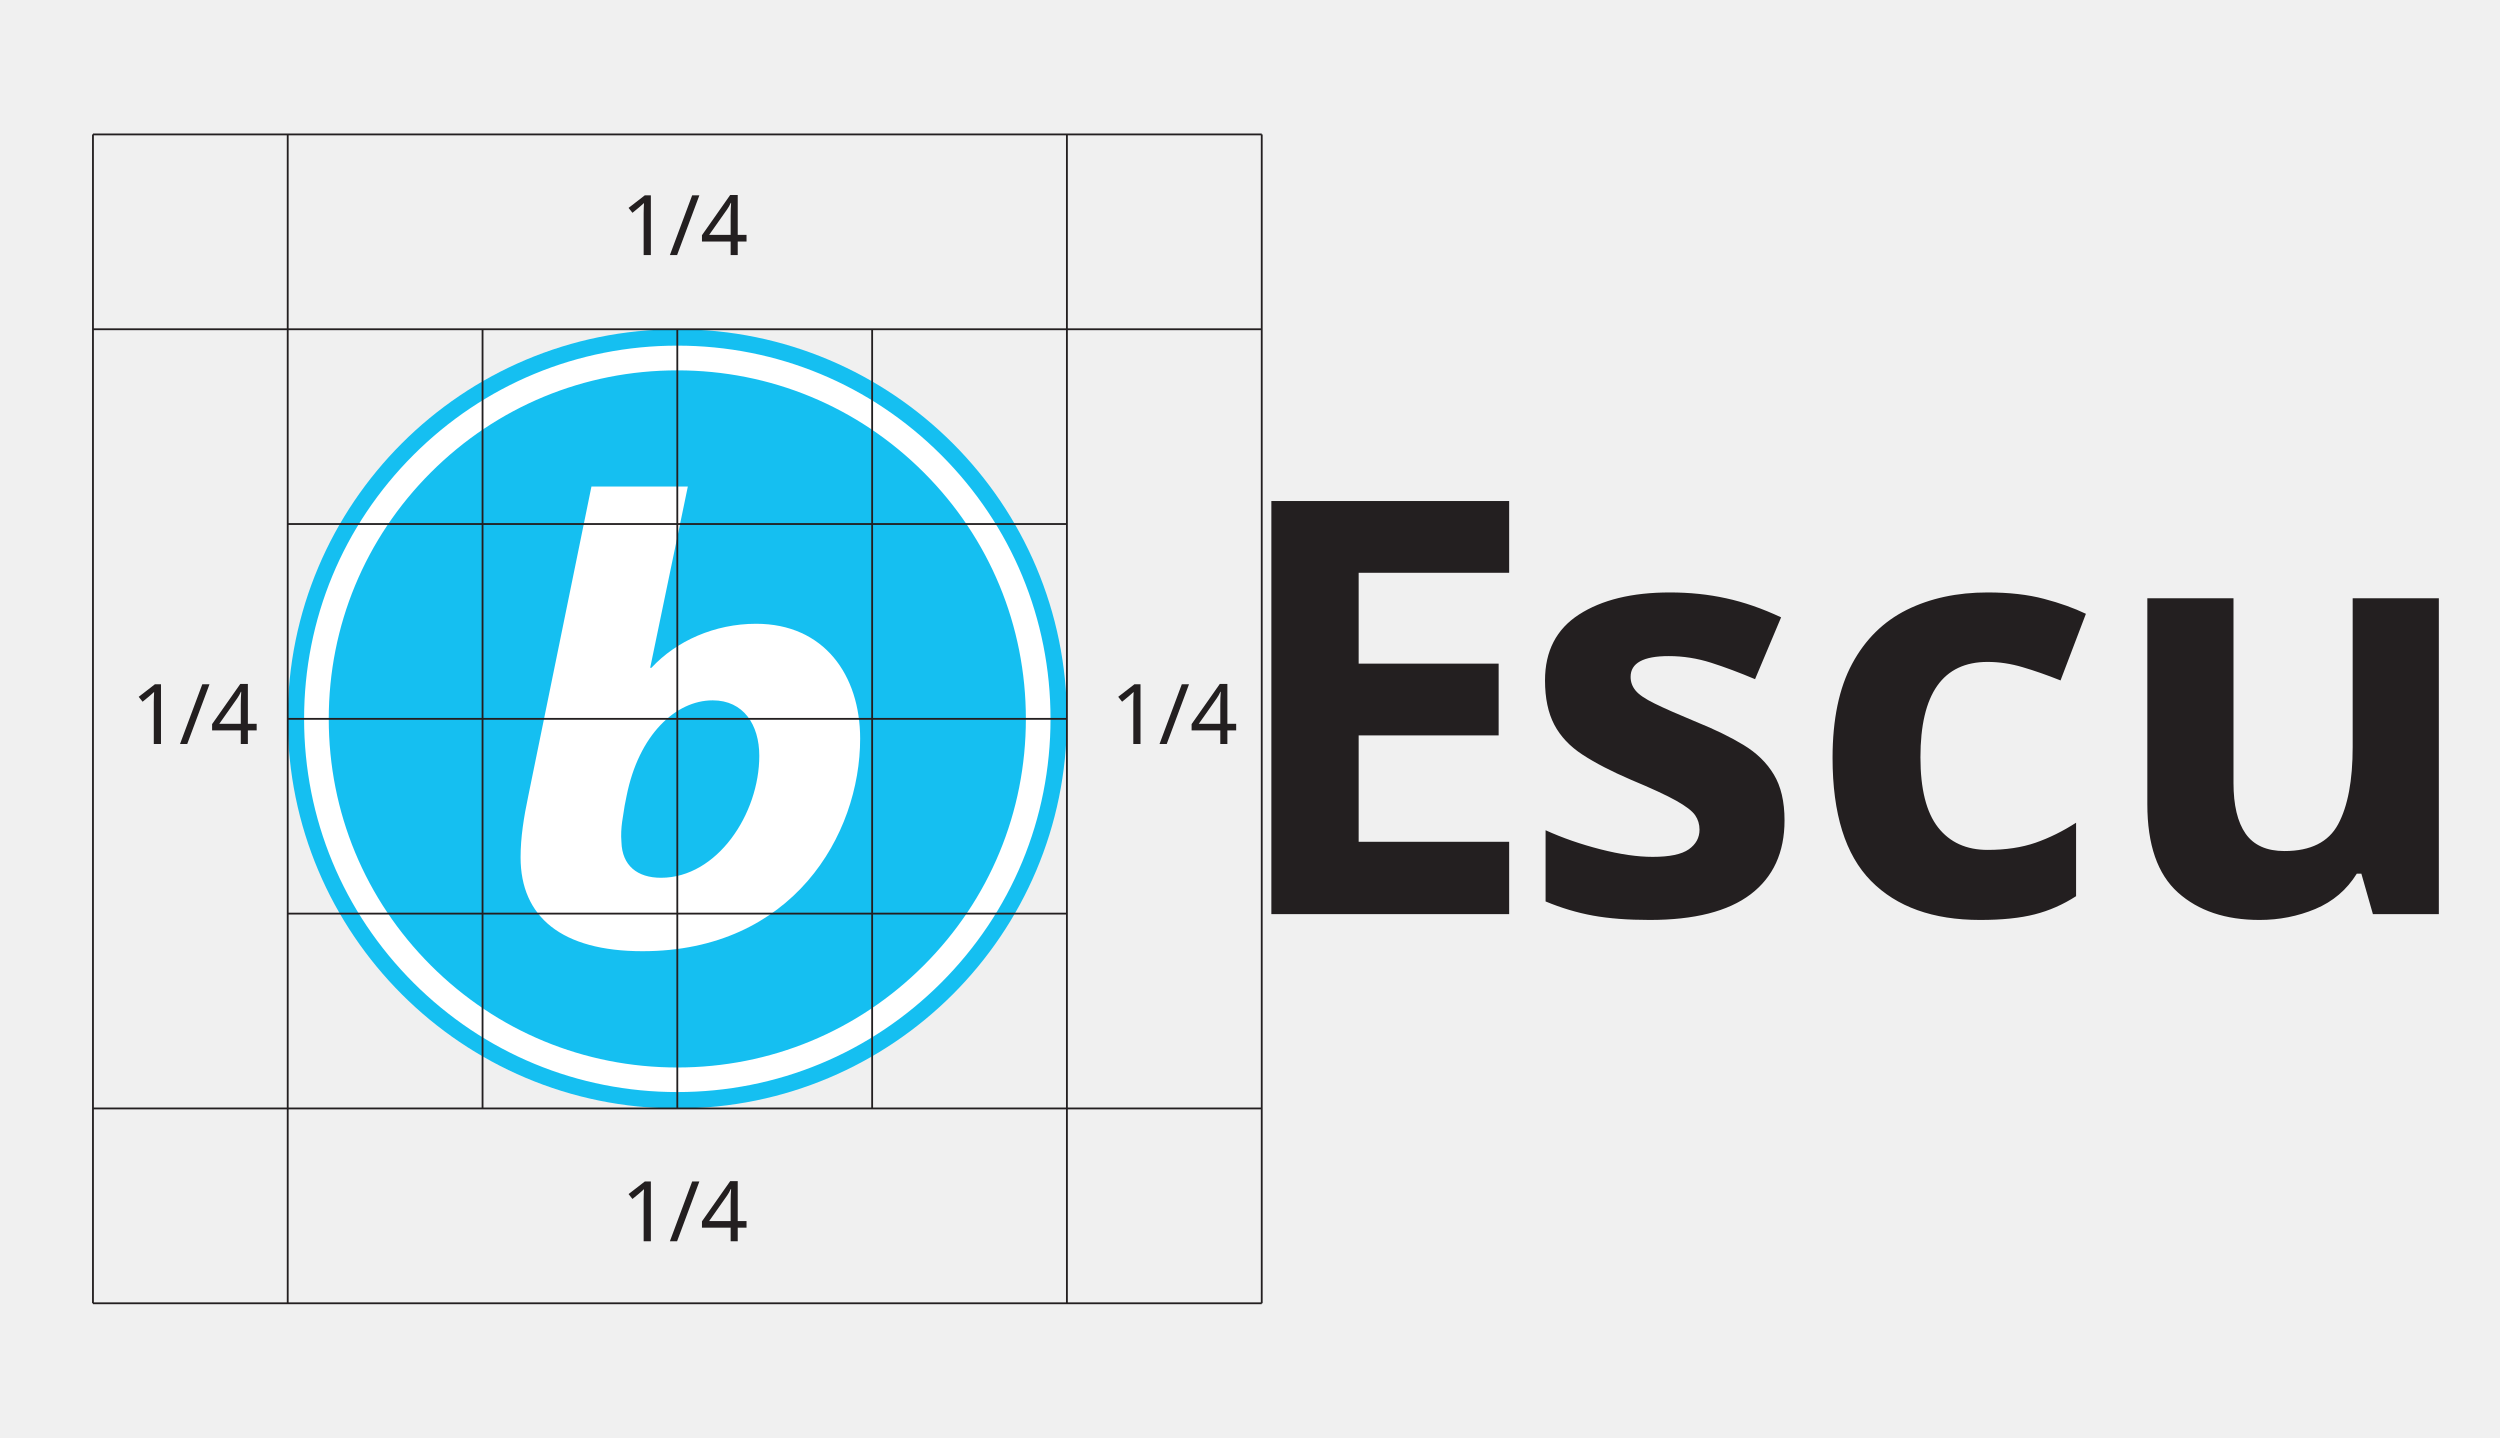
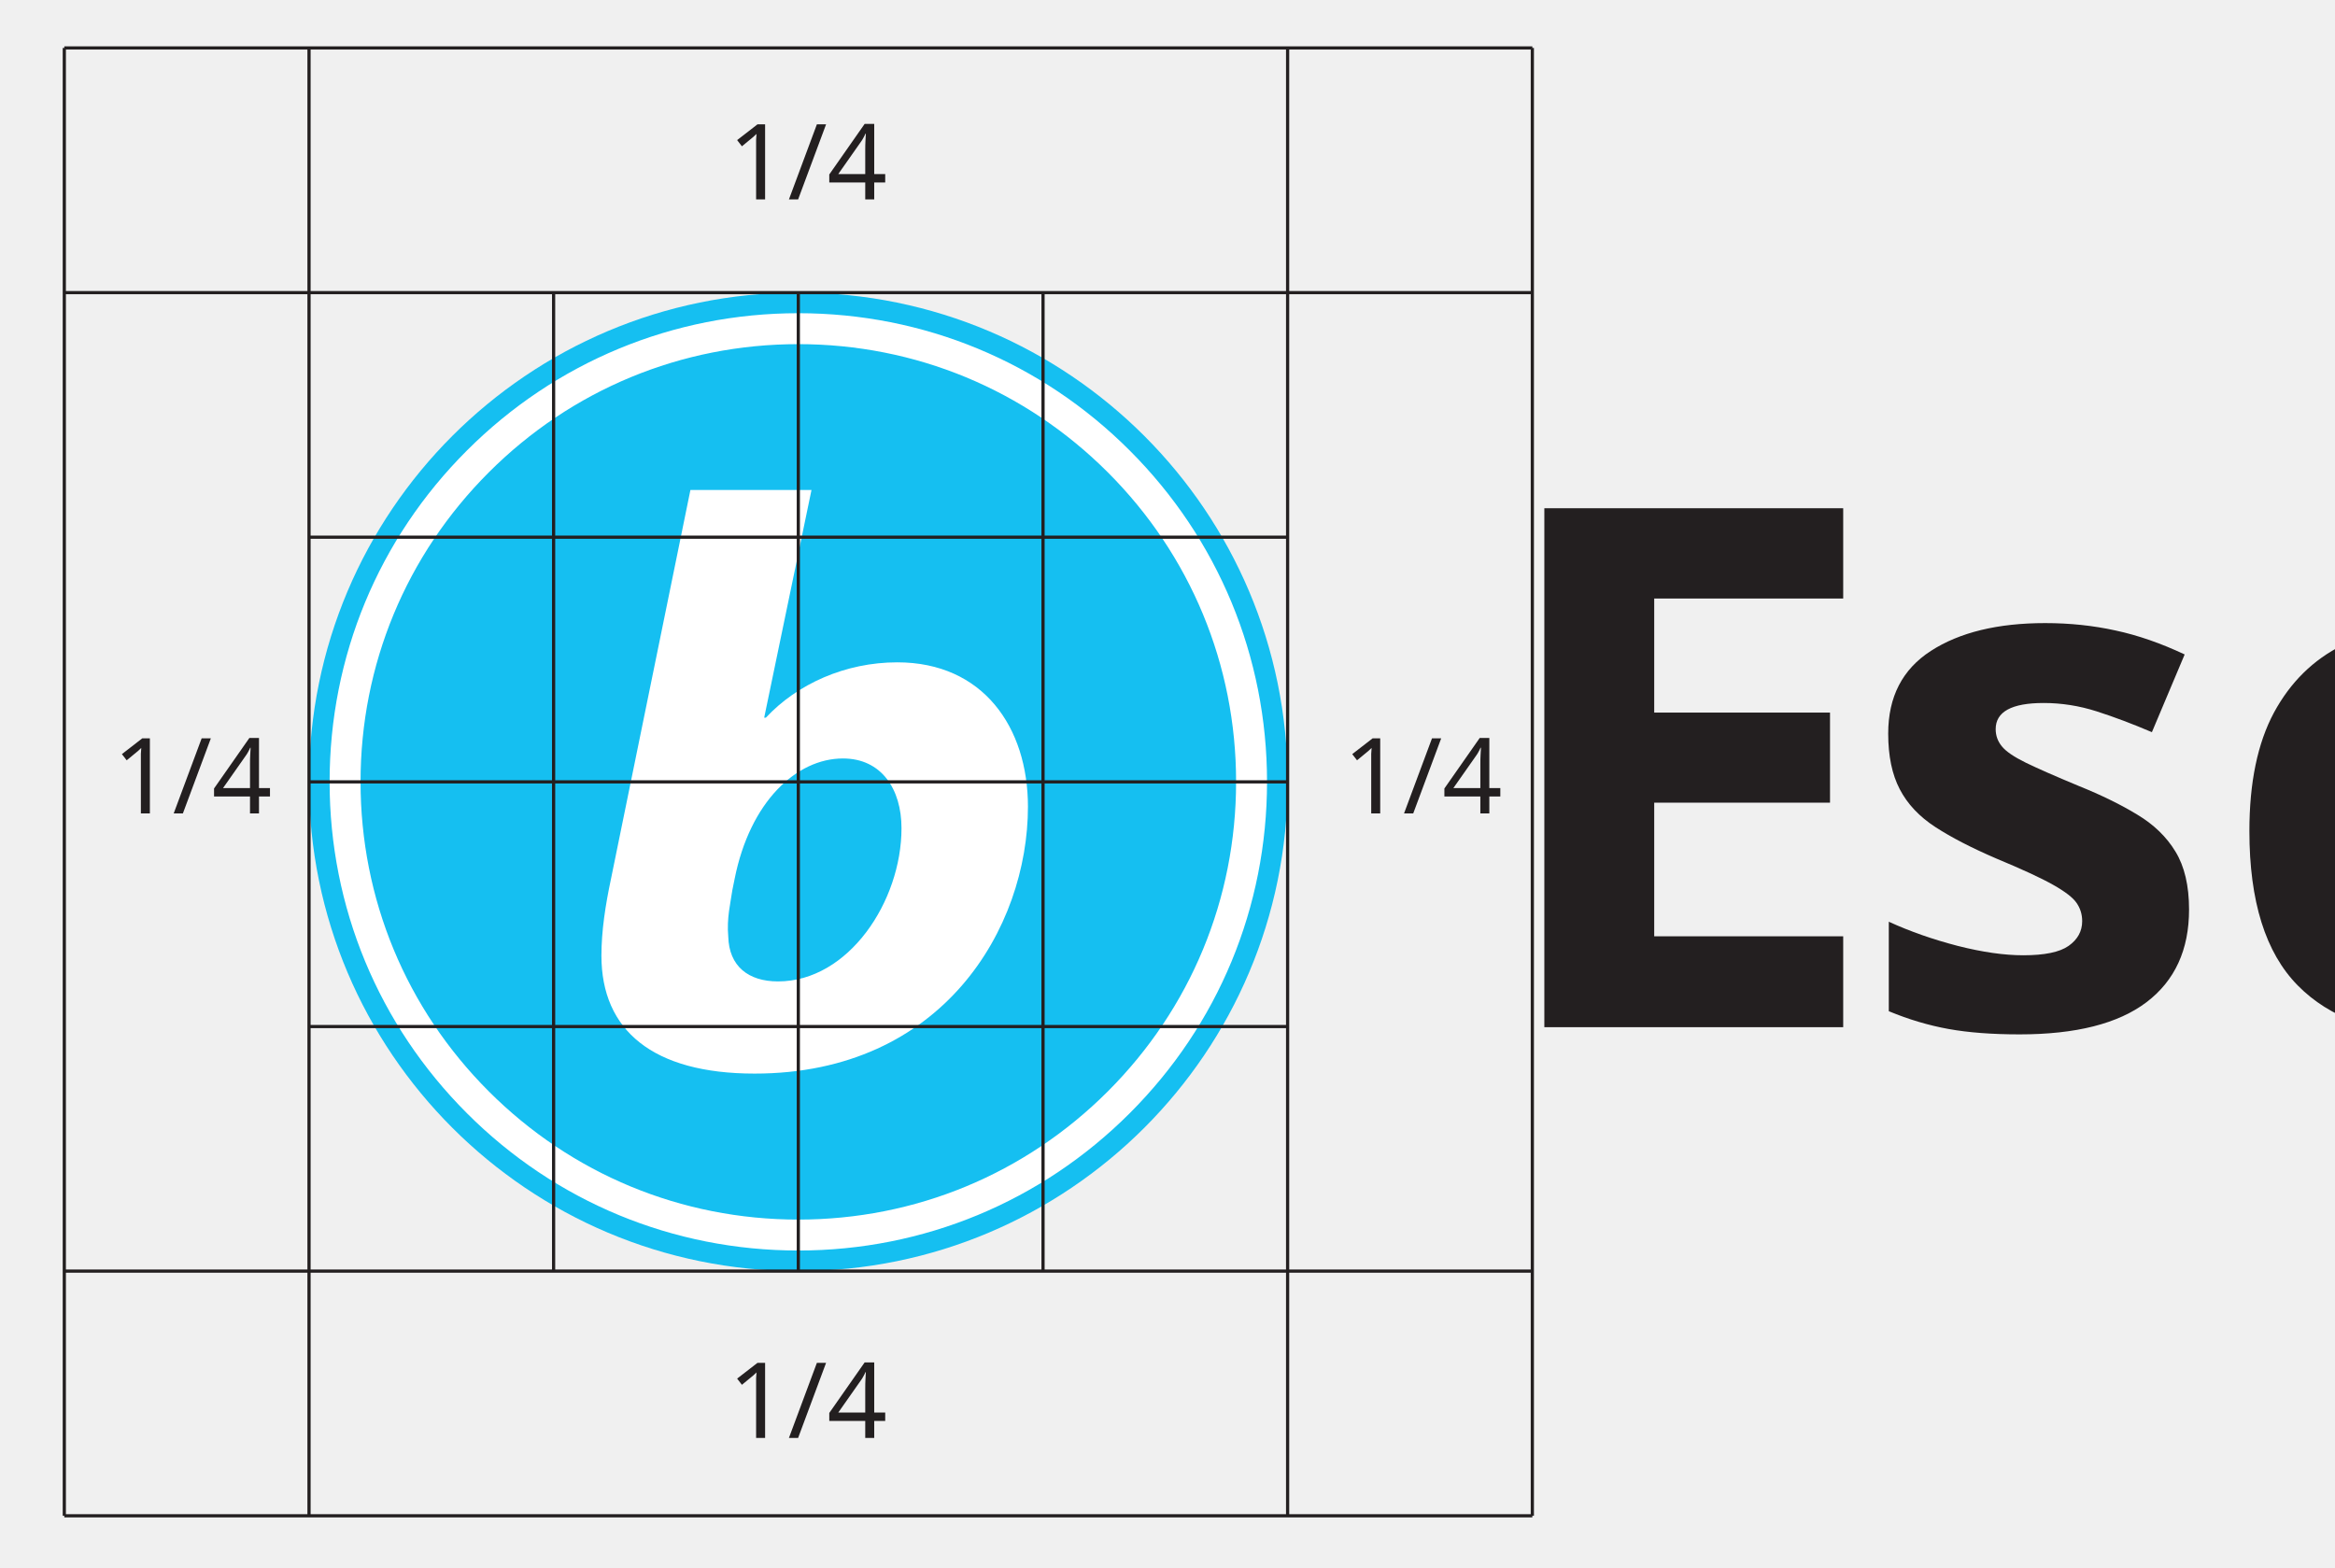
- <svg xmlns="http://www.w3.org/2000/svg" id="Layer_1" viewBox="0 0 341.83 196.58">
+ <svg xmlns="http://www.w3.org/2000/svg" id="Layer_1" viewBox="0 0 182.63 122.64">
  <defs>
-     <style>.cls-1{clip-path:url(#clippath);}.cls-2,.cls-3,.cls-4{stroke-width:0px;}.cls-2,.cls-5{fill:none;}.cls-6{font-family:MyriadPro-Semibold, 'Myriad Pro';font-size:79.11px;font-weight:600;}.cls-6,.cls-7{fill:#231f20;}.cls-8{letter-spacing:0em;}.cls-7{font-family:MyriadPro-Regular, 'Myriad Pro';font-size:11.46px;}.cls-9{isolation:isolate;}.cls-3{fill:#15bff1;}.cls-4{fill:#fff;}.cls-5{stroke:#231f20;stroke-miterlimit:10;stroke-width:.25px;}</style>
-     <clipPath id="clippath">
-       <rect class="cls-2" y="-751.92" width="666" height="383" />
-     </clipPath>
+     <style>.cls-1{font-family:MyriadPro-Regular, 'Myriad Pro';font-size:8.23px;}.cls-1,.cls-2{fill:#231f20;}.cls-2{font-family:MyriadPro-Semibold, 'Myriad Pro';font-size:56.84px;font-weight:600;}.cls-3{letter-spacing:0em;}.cls-4{isolation:isolate;}.cls-5{fill:#15bff1;}.cls-5,.cls-6{stroke-width:0px;}.cls-6{fill:#fff;}.cls-7{fill:none;stroke:#231f20;stroke-miterlimit:10;stroke-width:.25px;}</style>
  </defs>
-   <g class="cls-1">
-     <circle id="path932" class="cls-3" cx="113.52" cy="-177.42" r="520.57" />
-     <g id="path1036">
-       <path class="cls-4" d="M113.52,321.23c-133.2,0-258.42-51.87-352.6-146.05-94.18-94.18-146.05-219.41-146.05-352.6,0-133.2,51.87-258.42,146.05-352.6,94.18-94.18,219.41-146.05,352.6-146.05,133.2,0,258.42,51.87,352.6,146.05,94.18,94.18,146.05,219.41,146.05,352.6,0,133.19-51.87,258.42-146.05,352.6-94.18,94.18-219.41,146.05-352.6,146.05ZM113.52-643.11c-124.39,0-241.33,48.44-329.29,136.4-87.96,87.96-136.4,204.9-136.4,329.29,0,124.39,48.44,241.33,136.4,329.29C-127.81,239.82-10.87,288.26,113.52,288.26c124.39,0,241.33-48.44,329.29-136.4,87.96-87.96,136.4-204.9,136.4-329.29,0-124.39-48.44-241.33-136.4-329.29-87.96-87.96-204.9-136.4-329.29-136.4Z" />
-     </g>
-     <g class="cls-9">
-       <path class="cls-4" d="M127.59-487.88l-50.32,242.22h1.71c33.26-35.82,84.44-58.85,139.88-58.85,91.26,0,139.02,69.08,139.02,153.52,0,128.79-90.41,284.02-290.84,284.02-108.32,0-162.9-46.06-162.9-125.38,0-26.44,4.26-53.73,10.23-81.88L-1.2-487.88H127.59ZM43.15-61.43c-1.71,12.79-5.97,29-4.27,48.62.85,31.56,21.32,47.76,52.88,47.76,75.06,0,131.35-85.29,131.35-162.9,0-41.79-21.32-74.2-62.26-74.2-49.47,0-98.94,46.06-115.14,127.94l-2.56,12.79Z" />
-     </g>
+   <circle id="path932" class="cls-5" cx="62.44" cy="61.16" r="38.27" />
+   <g id="path1036">
+     <path class="cls-6" d="M62.44,97.82c-9.79,0-19-3.81-25.92-10.74-6.92-6.92-10.74-16.13-10.74-25.92,0-9.79,3.81-19,10.74-25.92,6.92-6.92,16.13-10.74,25.92-10.74,9.79,0,19,3.81,25.92,10.74,6.92,6.92,10.74,16.13,10.74,25.92,0,9.79-3.81,19-10.74,25.92-6.92,6.92-16.13,10.74-25.92,10.74ZM62.44,26.92c-9.15,0-17.74,3.56-24.21,10.03-6.47,6.47-10.03,15.06-10.03,24.21,0,9.15,3.56,17.74,10.03,24.21,6.47,6.47,15.06,10.03,24.21,10.03,9.15,0,17.74-3.56,24.21-10.03,6.47-6.47,10.03-15.06,10.03-24.21,0-9.15-3.56-17.74-10.03-24.21-6.47-6.47-15.06-10.03-24.21-10.03Z" />
  </g>
-   <circle id="path932-2" class="cls-3" cx="92.61" cy="98.29" r="53.27" />
-   <g id="path1036-2">
-     <path class="cls-4" d="M92.61,149.32c-13.63,0-26.44-5.31-36.08-14.95-9.64-9.64-14.95-22.45-14.95-36.08,0-13.63,5.31-26.44,14.95-36.08s22.45-14.95,36.08-14.95c13.63,0,26.44,5.31,36.08,14.95,9.64,9.64,14.95,22.45,14.95,36.08,0,13.63-5.31,26.44-14.95,36.08-9.64,9.64-22.45,14.95-36.08,14.95ZM92.61,50.64c-12.73,0-24.7,4.96-33.7,13.96-9,9-13.96,20.97-13.96,33.7,0,12.73,4.96,24.7,13.96,33.7,9,9,20.97,13.96,33.7,13.96,12.73,0,24.7-4.96,33.7-13.96,9-9,13.96-20.97,13.96-33.7,0-12.73-4.96-24.7-13.96-33.7-9-9-20.97-13.96-33.7-13.96Z" />
+   <g class="cls-4">
+     <path class="cls-6" d="M63.47,38.33l-3.7,17.81h.13c2.45-2.63,6.21-4.33,10.28-4.33,6.71,0,10.22,5.08,10.22,11.29,0,9.47-6.65,20.88-21.38,20.88-7.96,0-11.98-3.39-11.98-9.22,0-1.94.31-3.95.75-6.02l6.21-30.41h9.47ZM57.27,69.69c-.13.94-.44,2.13-.31,3.57.06,2.32,1.57,3.51,3.89,3.51,5.52,0,9.66-6.27,9.66-11.98,0-3.07-1.57-5.46-4.58-5.46-3.64,0-7.27,3.39-8.47,9.41l-.19.94Z" />
  </g>
-   <g class="cls-9">
-     <path class="cls-4" d="M94.05,66.52l-5.15,24.79h.17c3.4-3.67,8.64-6.02,14.31-6.02,9.34,0,14.23,7.07,14.23,15.71,0,13.18-9.25,29.06-29.76,29.06-11.08,0-16.67-4.71-16.67-12.83,0-2.71.44-5.5,1.05-8.38l8.64-42.33h13.18ZM85.41,110.16c-.17,1.31-.61,2.97-.44,4.97.09,3.23,2.18,4.89,5.41,4.89,7.68,0,13.44-8.73,13.44-16.67,0-4.28-2.18-7.59-6.37-7.59-5.06,0-10.12,4.71-11.78,13.09l-.26,1.31Z" />
-   </g>
-   <line class="cls-5" x1="145.88" y1="18.38" x2="145.88" y2="178.2" />
-   <line class="cls-5" x1="172.52" y1="18.38" x2="172.52" y2="178.2" />
-   <line class="cls-5" x1="12.71" y1="18.38" x2="12.71" y2="178.2" />
-   <line class="cls-5" x1="119.25" y1="45.02" x2="119.25" y2="151.56" />
-   <line class="cls-5" x1="92.61" y1="45.02" x2="92.61" y2="151.56" />
-   <line class="cls-5" x1="65.98" y1="45.02" x2="65.98" y2="151.56" />
-   <line class="cls-5" x1="39.34" y1="18.38" x2="39.34" y2="178.2" />
-   <line class="cls-5" x1="172.52" y1="151.56" x2="12.71" y2="151.56" />
-   <line class="cls-5" x1="172.52" y1="178.2" x2="12.71" y2="178.2" />
-   <line class="cls-5" x1="172.52" y1="18.38" x2="12.71" y2="18.38" />
-   <line class="cls-5" x1="145.88" y1="124.92" x2="39.34" y2="124.92" />
-   <line class="cls-5" x1="145.88" y1="98.29" x2="39.34" y2="98.29" />
-   <line class="cls-5" x1="145.88" y1="71.65" x2="39.34" y2="71.65" />
-   <line class="cls-5" x1="172.52" y1="45.02" x2="12.71" y2="45.02" />
-   <text class="cls-6" transform="translate(166.71 124.99)">
-     <tspan class="cls-8" x="0" y="0">E</tspan>
-     <tspan x="40.98" y="0">scue</tspan>
+   <line class="cls-7" x1="100.71" y1="3.75" x2="100.71" y2="118.57" />
+   <line class="cls-7" x1="119.85" y1="3.75" x2="119.85" y2="118.57" />
+   <line class="cls-7" x1="5.03" y1="3.75" x2="5.03" y2="118.57" />
+   <line class="cls-7" x1="81.58" y1="22.89" x2="81.58" y2="99.43" />
+   <line class="cls-7" x1="62.44" y1="22.89" x2="62.44" y2="99.43" />
+   <line class="cls-7" x1="43.3" y1="22.89" x2="43.3" y2="99.43" />
+   <line class="cls-7" x1="24.17" y1="3.75" x2="24.17" y2="118.57" />
+   <line class="cls-7" x1="119.85" y1="99.43" x2="5.03" y2="99.43" />
+   <line class="cls-7" x1="119.85" y1="118.57" x2="5.03" y2="118.57" />
+   <line class="cls-7" x1="119.85" y1="3.75" x2="5.03" y2="3.75" />
+   <line class="cls-7" x1="100.71" y1="80.3" x2="24.17" y2="80.3" />
+   <line class="cls-7" x1="100.71" y1="61.16" x2="24.17" y2="61.16" />
+   <line class="cls-7" x1="100.71" y1="42.02" x2="24.17" y2="42.02" />
+   <line class="cls-7" x1="119.85" y1="22.89" x2="5.03" y2="22.89" />
+   <text class="cls-2" transform="translate(115.68 80.35)">
+     <tspan class="cls-3" x="0" y="0">E</tspan>
+     <tspan x="29.44" y="0">scue</tspan>
  </text>
-   <text class="cls-7" transform="translate(151.88 101.73)">
+   <text class="cls-1" transform="translate(105.03 63.63)">
    <tspan x="0" y="0">1/4</tspan>
  </text>
-   <text class="cls-7" transform="translate(17.95 101.73)">
+   <text class="cls-1" transform="translate(8.8 63.63)">
    <tspan x="0" y="0">1/4</tspan>
  </text>
-   <text class="cls-7" transform="translate(84.93 34.88)">
+   <text class="cls-1" transform="translate(56.92 15.6)">
    <tspan x="0" y="0">1/4</tspan>
  </text>
-   <text class="cls-7" transform="translate(84.93 169.72)">
+   <text class="cls-1" transform="translate(56.92 112.48)">
    <tspan x="0" y="0">1/4</tspan>
  </text>
</svg>
